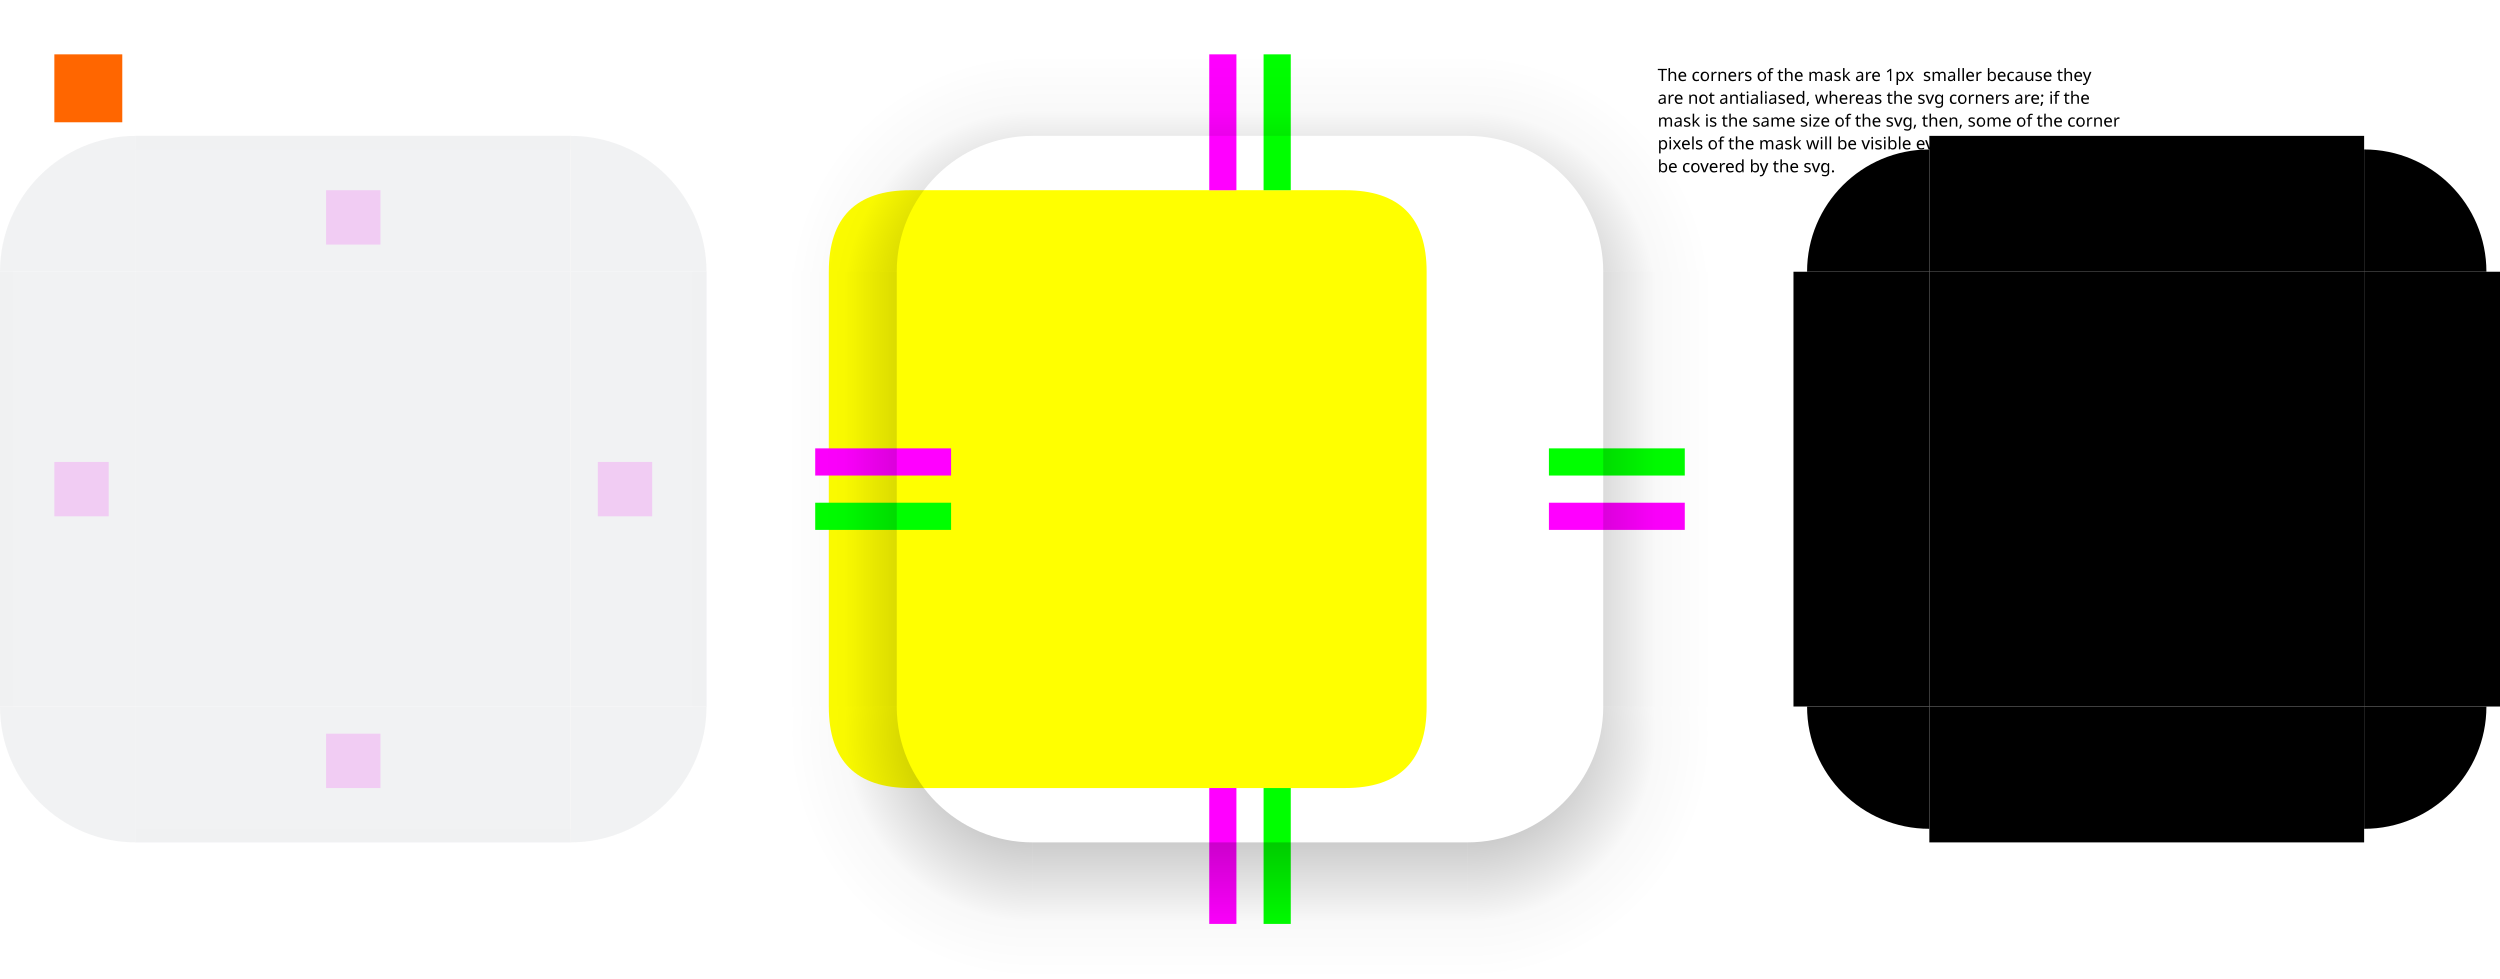
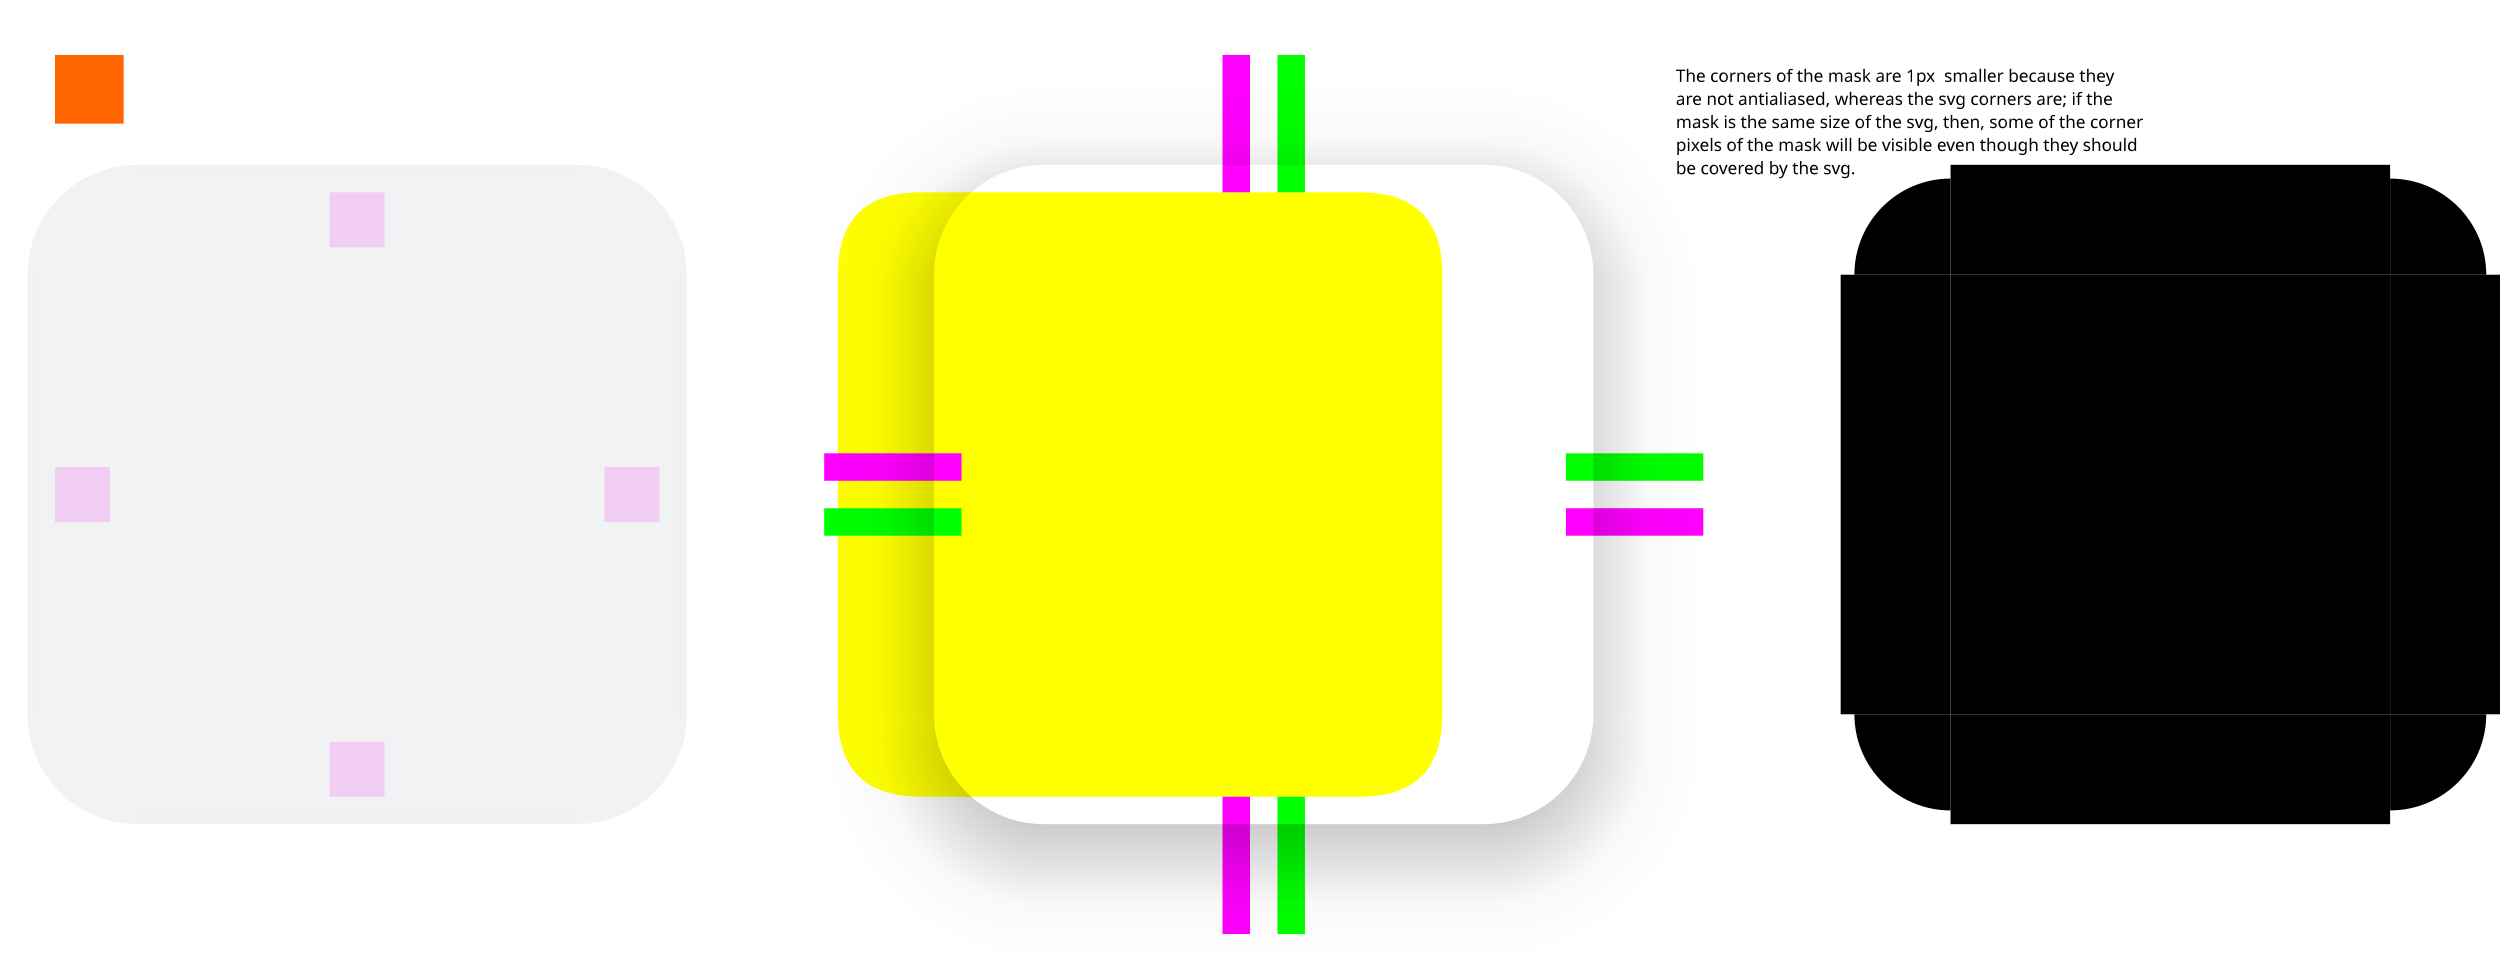
- <svg xmlns="http://www.w3.org/2000/svg" id="svg2" height="72" viewBox="0 0 184 72" width="184" version="1.1">
+ <svg xmlns="http://www.w3.org/2000/svg" id="svg2" height="70" viewBox="0 0 182 70" width="182" version="1.1">
  <defs id="defs15">
    <style type="text/css" id="current-color-scheme">
            .ColorScheme-Text {
                color:#232629;
                stop-color:#232629;
            }
            .ColorScheme-Background {
                color:#eff0f1;
                stop-color:#eff0f1;
            }
        </style>
-     <linearGradient id="protea-shadow-top" gradientUnits="userSpaceOnUse" x1="76" x2="76" y1="14" y2="4">
+     <linearGradient id="protea-shadow-top" gradientUnits="userSpaceOnUse" x1="76" x2="76" y1="16" y2="6">
      <stop offset="0" style="stop-color:#000000;stop-opacity:0.2" />
      <stop offset="0.333" style="stop-color:#000000;stop-opacity:0.1" />
      <stop offset="0.5" style="stop-color:#000000;stop-opacity:0.05" />
      <stop offset="0.583" style="stop-color:#000000;stop-opacity:0.025" />
      <stop offset="1" style="stop-color:#000000;stop-opacity:0" />
    </linearGradient>
-     <linearGradient id="protea-shadow-bottom" gradientUnits="userSpaceOnUse" x1="76" x2="76" y1="62" y2="72">
+     <linearGradient id="protea-shadow-bottom" gradientUnits="userSpaceOnUse" x1="76" x2="76" y1="60" y2="70">
      <stop offset="0" style="stop-color:#000000;stop-opacity:0.2" />
      <stop offset="0.333" style="stop-color:#000000;stop-opacity:0.1" />
      <stop offset="0.5" style="stop-color:#000000;stop-opacity:0.05" />
      <stop offset="0.583" style="stop-color:#000000;stop-opacity:0.025" />
      <stop offset="1" style="stop-color:#000000;stop-opacity:0" />
    </linearGradient>
-     <linearGradient id="protea-shadow-left" gradientUnits="userSpaceOnUse" y1="20" y2="20" x1="68" x2="58">
+     <linearGradient id="protea-shadow-left" gradientUnits="userSpaceOnUse" y1="20" y2="20" x1="70" x2="60">
      <stop offset="0" style="stop-color:#000000;stop-opacity:0.2" />
      <stop offset="0.333" style="stop-color:#000000;stop-opacity:0.1" />
      <stop offset="0.5" style="stop-color:#000000;stop-opacity:0.05" />
      <stop offset="0.583" style="stop-color:#000000;stop-opacity:0.025" />
      <stop offset="1" style="stop-color:#000000;stop-opacity:0" />
    </linearGradient>
-     <linearGradient id="protea-shadow-right" gradientUnits="userSpaceOnUse" y1="20" y2="20" x1="116" x2="126">
+     <linearGradient id="protea-shadow-right" gradientUnits="userSpaceOnUse" y1="20" y2="20" x1="114" x2="124">
      <stop offset="0" style="stop-color:#000000;stop-opacity:0.2" />
      <stop offset="0.333" style="stop-color:#000000;stop-opacity:0.1" />
      <stop offset="0.5" style="stop-color:#000000;stop-opacity:0.05" />
      <stop offset="0.583" style="stop-color:#000000;stop-opacity:0.025" />
      <stop offset="1" style="stop-color:#000000;stop-opacity:0" />
    </linearGradient>
-     <radialGradient id="protea-shadow-topleft" gradientUnits="userSpaceOnUse" cx="76" cy="22" fx="76" fy="22" r="18">
+     <radialGradient id="protea-shadow-topleft" gradientUnits="userSpaceOnUse" cx="76" cy="22" fx="76" fy="22" r="16">
      <stop offset="0" style="stop-color:#000000;stop-opacity:0.2" />
-       <stop offset="0.444" style="stop-color:#000000;stop-opacity:0.2" />
-       <stop offset="0.63" style="stop-color:#000000;stop-opacity:0.1" />
-       <stop offset="0.722" style="stop-color:#000000;stop-opacity:0.05" />
-       <stop offset="0.768" style="stop-color:#000000;stop-opacity:0.025" />
+       <stop offset="0.375" style="stop-color:#000000;stop-opacity:0.2" />
+       <stop offset="0.583" style="stop-color:#000000;stop-opacity:0.1" />
+       <stop offset="0.688" style="stop-color:#000000;stop-opacity:0.05" />
+       <stop offset="0.74" style="stop-color:#000000;stop-opacity:0.025" />
      <stop offset="1" style="stop-color:#000000;stop-opacity:0" />
    </radialGradient>
-     <radialGradient id="protea-shadow-topright" gradientUnits="userSpaceOnUse" cx="108" cy="22" fx="108" fy="22" r="18">
+     <radialGradient id="protea-shadow-topright" gradientUnits="userSpaceOnUse" cx="108" cy="22" fx="108" fy="22" r="16">
      <stop offset="0" style="stop-color:#000000;stop-opacity:0.2" />
-       <stop offset="0.444" style="stop-color:#000000;stop-opacity:0.2" />
-       <stop offset="0.63" style="stop-color:#000000;stop-opacity:0.1" />
-       <stop offset="0.722" style="stop-color:#000000;stop-opacity:0.05" />
-       <stop offset="0.768" style="stop-color:#000000;stop-opacity:0.025" />
+       <stop offset="0.375" style="stop-color:#000000;stop-opacity:0.2" />
+       <stop offset="0.583" style="stop-color:#000000;stop-opacity:0.1" />
+       <stop offset="0.688" style="stop-color:#000000;stop-opacity:0.05" />
+       <stop offset="0.74" style="stop-color:#000000;stop-opacity:0.025" />
      <stop offset="1" style="stop-color:#000000;stop-opacity:0" />
    </radialGradient>
-     <radialGradient id="protea-shadow-bottomleft" gradientUnits="userSpaceOnUse" cx="76" cy="54" fx="76" fy="54" r="18">
+     <radialGradient id="protea-shadow-bottomleft" gradientUnits="userSpaceOnUse" cx="76" cy="54" fx="76" fy="54" r="16">
      <stop offset="0" style="stop-color:#000000;stop-opacity:0.2" />
-       <stop offset="0.444" style="stop-color:#000000;stop-opacity:0.2" />
-       <stop offset="0.63" style="stop-color:#000000;stop-opacity:0.1" />
-       <stop offset="0.722" style="stop-color:#000000;stop-opacity:0.05" />
-       <stop offset="0.768" style="stop-color:#000000;stop-opacity:0.025" />
+       <stop offset="0.375" style="stop-color:#000000;stop-opacity:0.2" />
+       <stop offset="0.583" style="stop-color:#000000;stop-opacity:0.1" />
+       <stop offset="0.688" style="stop-color:#000000;stop-opacity:0.05" />
+       <stop offset="0.74" style="stop-color:#000000;stop-opacity:0.025" />
      <stop offset="1" style="stop-color:#000000;stop-opacity:0" />
    </radialGradient>
-     <radialGradient id="protea-shadow-bottomright" gradientUnits="userSpaceOnUse" cx="108" cy="54" fx="108" fy="54" r="18">
+     <radialGradient id="protea-shadow-bottomright" gradientUnits="userSpaceOnUse" cx="108" cy="54" fx="108" fy="54" r="16">
      <stop offset="0" style="stop-color:#000000;stop-opacity:0.2" />
-       <stop offset="0.444" style="stop-color:#000000;stop-opacity:0.2" />
-       <stop offset="0.63" style="stop-color:#000000;stop-opacity:0.1" />
-       <stop offset="0.722" style="stop-color:#000000;stop-opacity:0.05" />
-       <stop offset="0.768" style="stop-color:#000000;stop-opacity:0.025" />
+       <stop offset="0.375" style="stop-color:#000000;stop-opacity:0.2" />
+       <stop offset="0.583" style="stop-color:#000000;stop-opacity:0.1" />
+       <stop offset="0.688" style="stop-color:#000000;stop-opacity:0.05" />
+       <stop offset="0.74" style="stop-color:#000000;stop-opacity:0.025" />
      <stop offset="1" style="stop-color:#000000;stop-opacity:0" />
    </radialGradient>
  </defs>
  <g id="shadow-bottomright-9" transform="translate(4,4) translate(95,48)" />
  <rect id="hint-tile-center" height="5" style="fill:#ff6600" width="5" x="0" y="0" transform="translate(4,4)" />
  <rect id="hint-top-margin" height="4" style="fill:#ff00ff;stroke-width:1" width="4" x="20" y="10" transform="translate(4,4)" />
  <rect id="hint-bottom-margin" height="4" style="fill:#ff00ff;stroke-width:1" width="4" x="20" y="50" transform="translate(4,4)" />
  <rect id="hint-right-margin" height="4" style="fill:#ff00ff;stroke-width:1" width="4" x="40" y="30" transform="translate(4,4)" />
  <rect id="hint-left-margin" height="4" style="fill:#ff00ff;stroke-width:1" width="4" x="0" y="30" transform="translate(4,4)" />
  <rect id="hint-top-inset" height="9.9999999e-09" style="fill:#00ff00" width="4" x="20" y="10" transform="translate(4,4)" />
  <rect id="hint-bottom-inset" height="9.9999999e-09" style="fill:#00ff00" width="4" x="20" y="54" transform="translate(4,4)" />
  <rect id="hint-left-inset" height="4" style="fill:#00ff00" width="9.9999999e-09" x="0" y="30" transform="translate(4,4)" />
  <rect id="hint-right-inset" height="4" style="fill:#00ff00" width="9.9999999e-09" x="44" y="30" transform="translate(4,4)" />
  <path style="fill:#ffff00;stroke-width:2;stroke-linecap:round" d="m 63,10 h 32 c 4,0 6,2 6,6 v 32 c 0,4 -2,6 -6,6 h -32 c -4,0 -6,-2 -6,-6 v -32 c 0,-4 2,-6 6,-6 z" id="path838" transform="translate(4,4)" />
  <rect id="shadow-hint-top-margin" height="10" style="fill:#ff00ff" width="2" x="76" y="0" transform="translate(4,4) translate(9,0)" />
  <rect id="shadow-hint-bottom-margin" height="10" style="fill:#ff00ff" width="2" x="76" y="54" transform="translate(4,4) translate(9,0)" />
  <rect id="shadow-hint-right-margin" height="2" style="fill:#ff00ff" width="10" x="101" y="33" transform="translate(4,4) translate(9,0)" />
  <rect id="shadow-hint-left-margin" height="2" style="fill:#ff00ff" width="10" x="47" y="29" transform="translate(4,4) translate(9,0)" />
  <rect id="shadow-hint-top-inset" height="10" style="fill:#00ff00" width="2" x="80" y="0" transform="translate(4,4) translate(9,0)" />
  <rect id="shadow-hint-bottom-inset" height="10" style="fill:#00ff00" width="2" x="80" y="54" transform="translate(4,4) translate(9,0)" />
  <rect id="shadow-hint-right-inset" height="2" style="fill:#00ff00" width="10" x="101" y="29" transform="translate(4,4) translate(9,0)" />
  <rect id="shadow-hint-left-inset" height="2" style="fill:#00ff00" width="10" x="47" y="33" transform="translate(4,4) translate(9,0)" />
  <text xml:space="preserve" style="font-stretch:condensed;font-size:1.252px;font-family:Impact;-inkscape-font-specification:'Impact Condensed';text-align:start;text-anchor:start;fill:#ff0000;stroke:#000000;stroke-width:5.729;stroke-linecap:round" x="118" y="1.958" id="text1204" transform="translate(4,4)">
    <tspan id="tspan1202" x="118" y="1.958" style="font-style:normal;font-variant:normal;font-weight:normal;font-stretch:normal;font-size:1.252px;font-family:'Noto Sans';-inkscape-font-specification:'Noto Sans';text-align:start;text-anchor:start;fill:#000000;stroke:none;stroke-width:5.729">The corners of the mask are 1px  smaller because they</tspan>
    <tspan x="118" y="3.637" style="font-style:normal;font-variant:normal;font-weight:normal;font-stretch:normal;font-size:1.252px;font-family:'Noto Sans';-inkscape-font-specification:'Noto Sans';text-align:start;text-anchor:start;fill:#000000;stroke:none;stroke-width:5.729" id="tspan1358">are not antialiased, whereas the svg corners are; if the</tspan>
    <tspan x="118" y="5.317" style="font-style:normal;font-variant:normal;font-weight:normal;font-stretch:normal;font-size:1.252px;font-family:'Noto Sans';-inkscape-font-specification:'Noto Sans';text-align:start;text-anchor:start;fill:#000000;stroke:none;stroke-width:5.729" id="tspan1360">mask is the same size of the svg, then, some of the corner</tspan>
    <tspan x="118" y="6.996" style="font-style:normal;font-variant:normal;font-weight:normal;font-stretch:normal;font-size:1.252px;font-family:'Noto Sans';-inkscape-font-specification:'Noto Sans';text-align:start;text-anchor:start;fill:#000000;stroke:none;stroke-width:5.729" id="tspan1362">pixels of the mask will be visible even though they should</tspan>
    <tspan x="118" y="8.676" style="font-style:normal;font-variant:normal;font-weight:normal;font-stretch:normal;font-size:1.252px;font-family:'Noto Sans';-inkscape-font-specification:'Noto Sans';text-align:start;text-anchor:start;fill:#000000;stroke:none;stroke-width:5.729" id="tspan1364">be covered by the svg.</tspan>
  </text>
  <g id="protea-background-frame">
    <g id="topleft">
-       <path d="M 10,20 L 10,10 A 10,10 0 0 0 0,20 Z" class="ColorScheme-Background" style="opacity:0.85;fill:currentColor" />
+       <path d="M 10,20 L 10,12 A 8,8 0 0 0 2,20 Z" class="ColorScheme-Background" style="opacity:0.85;fill:currentColor" />
    </g>
    <g id="topright">
-       <path d="M 42,20 L 42,10 A 10,10 0 0 1 52,20 Z" class="ColorScheme-Background" style="opacity:0.85;fill:currentColor" />
+       <path d="M 42,20 L 42,12 A 8,8 0 0 1 50,20 Z" class="ColorScheme-Background" style="opacity:0.85;fill:currentColor" />
    </g>
    <g id="bottomleft">
-       <path d="M 10,52 L 10,62 A 10,10 0 0 1 0,52 Z" class="ColorScheme-Background" style="opacity:0.85;fill:currentColor" />
+       <path d="M 10,52 L 10,60 A 8,8 0 0 1 2,52 Z" class="ColorScheme-Background" style="opacity:0.85;fill:currentColor" />
    </g>
    <g id="bottomright">
-       <path d="M 42,52 L 42,62 A 10,10 0 0 0 52,52 Z" class="ColorScheme-Background" style="opacity:0.85;fill:currentColor" />
+       <path d="M 42,52 L 42,60 A 8,8 0 0 0 50,52 Z" class="ColorScheme-Background" style="opacity:0.85;fill:currentColor" />
    </g>
    <g id="top">
-       <rect x="10" y="10" width="32" height="10" class="ColorScheme-Background" style="opacity:0.85;fill:currentColor" />
-       <rect x="10" y="10" width="32" height="1" class="ColorScheme-Background" style="opacity:0.5;fill:currentColor" fill="currentColor" />
+       <rect x="10" y="12" width="32" height="8" class="ColorScheme-Background" style="opacity:0.85;fill:currentColor" />
+       <rect x="10" y="12" width="32" height="1" class="ColorScheme-Background" style="opacity:0.5;fill:currentColor" fill="currentColor" />
    </g>
    <g id="bottom">
-       <rect x="10" y="52" width="32" height="10" class="ColorScheme-Background" style="opacity:0.85;fill:currentColor" />
-       <rect x="10" y="61" width="32" height="1" class="ColorScheme-Background" style="opacity:0.5;fill:currentColor" fill="currentColor" />
+       <rect x="10" y="52" width="32" height="8" class="ColorScheme-Background" style="opacity:0.85;fill:currentColor" />
+       <rect x="10" y="59" width="32" height="1" class="ColorScheme-Background" style="opacity:0.5;fill:currentColor" fill="currentColor" />
    </g>
    <g id="left">
-       <rect x="0" y="20" width="10" height="32" class="ColorScheme-Background" style="opacity:0.85;fill:currentColor" />
-       <rect x="0" y="20" width="1" height="32" class="ColorScheme-Background" style="opacity:0.5;fill:currentColor" fill="currentColor" />
+       <rect x="2" y="20" width="8" height="32" class="ColorScheme-Background" style="opacity:0.85;fill:currentColor" />
+       <rect x="2" y="20" width="1" height="32" class="ColorScheme-Background" style="opacity:0.5;fill:currentColor" fill="currentColor" />
    </g>
    <g id="right">
-       <rect x="42" y="20" width="10" height="32" class="ColorScheme-Background" style="opacity:0.85;fill:currentColor" />
-       <rect x="51" y="20" width="1" height="32" class="ColorScheme-Background" style="opacity:0.5;fill:currentColor" fill="currentColor" />
+       <rect x="42" y="20" width="8" height="32" class="ColorScheme-Background" style="opacity:0.85;fill:currentColor" />
+       <rect x="49" y="20" width="1" height="32" class="ColorScheme-Background" style="opacity:0.5;fill:currentColor" fill="currentColor" />
    </g>
    <g id="center">
      <rect x="10" y="20" width="32" height="32" class="ColorScheme-Background" style="opacity:0.85;fill:currentColor" />
    </g>
  </g>
  <g id="protea-mask-frame">
    <g id="mask-topleft">
-       <path d="M 133,20 L 132,20 L 142,20 L 142,10 L 142,11 A 9,9 0 0 0 133,20 Z" />
+       <path d="M 135,20 L 134,20 L 142,20 L 142,12 L 142,13 A 7,7 0 0 0 135,20 Z" />
    </g>
    <g id="mask-topright">
-       <path d="M 183,20 L 184,20 L 174,20 L 174,10 L 174,11 A 9,9 0 0 1 183,20 Z" />
+       <path d="M 181,20 L 182,20 L 174,20 L 174,12 L 174,13 A 7,7 0 0 1 181,20 Z" />
    </g>
    <g id="mask-bottomleft">
-       <path d="M 133,52 L 132,52 L 142,52 L 142,62 L 142,61 A 9,9 0 0 1 133,52 Z" />
+       <path d="M 135,52 L 134,52 L 142,52 L 142,60 L 142,59 A 7,7 0 0 1 135,52 Z" />
    </g>
    <g id="mask-bottomright">
-       <path d="M 183,52 L 184,52 L 174,52 L 174,62 L 174,61 A 9,9 0 0 0 183,52 Z" />
+       <path d="M 181,52 L 182,52 L 174,52 L 174,60 L 174,59 A 7,7 0 0 0 181,52 Z" />
    </g>
    <g id="mask-top">
-       <rect x="142" y="10" width="32" height="10" />
+       <rect x="142" y="12" width="32" height="8" />
    </g>
    <g id="mask-bottom">
-       <rect x="142" y="52" width="32" height="10" />
+       <rect x="142" y="52" width="32" height="8" />
    </g>
    <g id="mask-left">
-       <rect x="132" y="20" width="10" height="32" />
+       <rect x="134" y="20" width="8" height="32" />
    </g>
    <g id="mask-right">
-       <rect x="174" y="20" width="10" height="32" />
+       <rect x="174" y="20" width="8" height="32" />
    </g>
    <g id="mask-center">
      <rect x="142" y="20" width="32" height="32" />
    </g>
  </g>
  <g id="protea-shadow-frame">
    <g id="shadow-top">
-       <rect x="76" y="0" width="32" height="10" style="fill:url(#protea-shadow-top)" />
-       <rect x="76" y="10" width="32" height="10" style="opacity:0.001;fill:#000000;fill-opacity:0.004" />
+       <rect x="76" y="2" width="32" height="10" style="fill:url(#protea-shadow-top)" />
+       <rect x="76" y="12" width="32" height="8" style="opacity:0.001;fill:#000000;fill-opacity:0.004" />
    </g>
    <g id="shadow-bottom">
-       <rect x="76" y="52" width="32" height="10" style="opacity:0.001;fill:#000000;fill-opacity:0.004" />
-       <rect x="76" y="62" width="32" height="10" style="fill:url(#protea-shadow-bottom)" />
+       <rect x="76" y="52" width="32" height="8" style="opacity:0.001;fill:#000000;fill-opacity:0.004" />
+       <rect x="76" y="60" width="32" height="10" style="fill:url(#protea-shadow-bottom)" />
    </g>
    <g id="shadow-left">
-       <rect x="56" y="20" width="10" height="32" style="fill:url(#protea-shadow-left)" />
-       <rect x="66" y="20" width="10" height="32" style="opacity:0.001;fill:#000000;fill-opacity:0.004" />
+       <rect x="58" y="20" width="10" height="32" style="fill:url(#protea-shadow-left)" />
+       <rect x="68" y="20" width="8" height="32" style="opacity:0.001;fill:#000000;fill-opacity:0.004" />
    </g>
    <g id="shadow-right">
-       <rect x="108" y="20" width="10" height="32" style="opacity:0.001;fill:#000000;fill-opacity:0.004" />
-       <rect x="118" y="20" width="10" height="32" style="fill:url(#protea-shadow-right)" />
+       <rect x="108" y="20" width="8" height="32" style="opacity:0.001;fill:#000000;fill-opacity:0.004" />
+       <rect x="116" y="20" width="10" height="32" style="fill:url(#protea-shadow-right)" />
    </g>
    <g id="shadow-topleft">
-       <path d="M 76,20 L 76,10 A 10,10 0 0 0 66,20 Z" style="opacity:0.001;fill:#000000;fill-opacity:0.004" />
-       <path d="M 76,10 A 10,10 0 0 0 66,20 L 56,20 L 56,0 L 76,0 Z" style="fill:url(#protea-shadow-topleft)" />
+       <path d="M 76,20 L 76,12 A 8,8 0 0 0 68,20 Z" style="opacity:0.001;fill:#000000;fill-opacity:0.004" />
+       <path d="M 76,12 A 8,8 0 0 0 68,20 L 58,20 L 58,2 L 76,2 Z" style="fill:url(#protea-shadow-topleft)" />
    </g>
    <g id="shadow-topright">
-       <path d="M 108,20 L 108,10 A 10,10 0 0 1 118,20 Z" style="opacity:0.001;fill:#000000;fill-opacity:0.004" />
-       <path d="M 108,10 A 10,10 0 0 1 118,20 L 128,20 L 128,0 L 108,0 Z" style="fill:url(#protea-shadow-topright)" />
+       <path d="M 108,20 L 108,12 A 8,8 0 0 1 116,20 Z" style="opacity:0.001;fill:#000000;fill-opacity:0.004" />
+       <path d="M 108,12 A 8,8 0 0 1 116,20 L 126,20 L 126,2 L 108,2 Z" style="fill:url(#protea-shadow-topright)" />
    </g>
    <g id="shadow-bottomleft">
-       <path d="M 76,52 L 76,62 A 10,10 0 0 1 66,52 Z" style="opacity:0.001;fill:#000000;fill-opacity:0.004" />
-       <path d="M 76,62 A 10,10 0 0 1 66,52 L 56,52 L 56,72 L 76,72 Z" style="fill:url(#protea-shadow-bottomleft)" />
+       <path d="M 76,52 L 76,60 A 8,8 0 0 1 68,52 Z" style="opacity:0.001;fill:#000000;fill-opacity:0.004" />
+       <path d="M 76,60 A 8,8 0 0 1 68,52 L 58,52 L 58,70 L 76,70 Z" style="fill:url(#protea-shadow-bottomleft)" />
    </g>
    <g id="shadow-bottomright">
-       <path d="M 108,52 L 108,62 A 10,10 0 0 0 118,52 Z" style="opacity:0.001;fill:#000000;fill-opacity:0.004" />
-       <path d="M 108,62 A 10,10 0 0 0 118,52 L 128,52 L 128,72 L 108,72 Z" style="fill:url(#protea-shadow-bottomright)" />
+       <path d="M 108,52 L 108,60 A 8,8 0 0 0 116,52 Z" style="opacity:0.001;fill:#000000;fill-opacity:0.004" />
+       <path d="M 108,60 A 8,8 0 0 0 116,52 L 126,52 L 126,70 L 108,70 Z" style="fill:url(#protea-shadow-bottomright)" />
    </g>
    <g id="shadow-center">
      <rect x="76" y="20" width="32" height="32" style="opacity:0.001;fill:#000000;fill-opacity:0.004" />
    </g>
  </g>
</svg>
